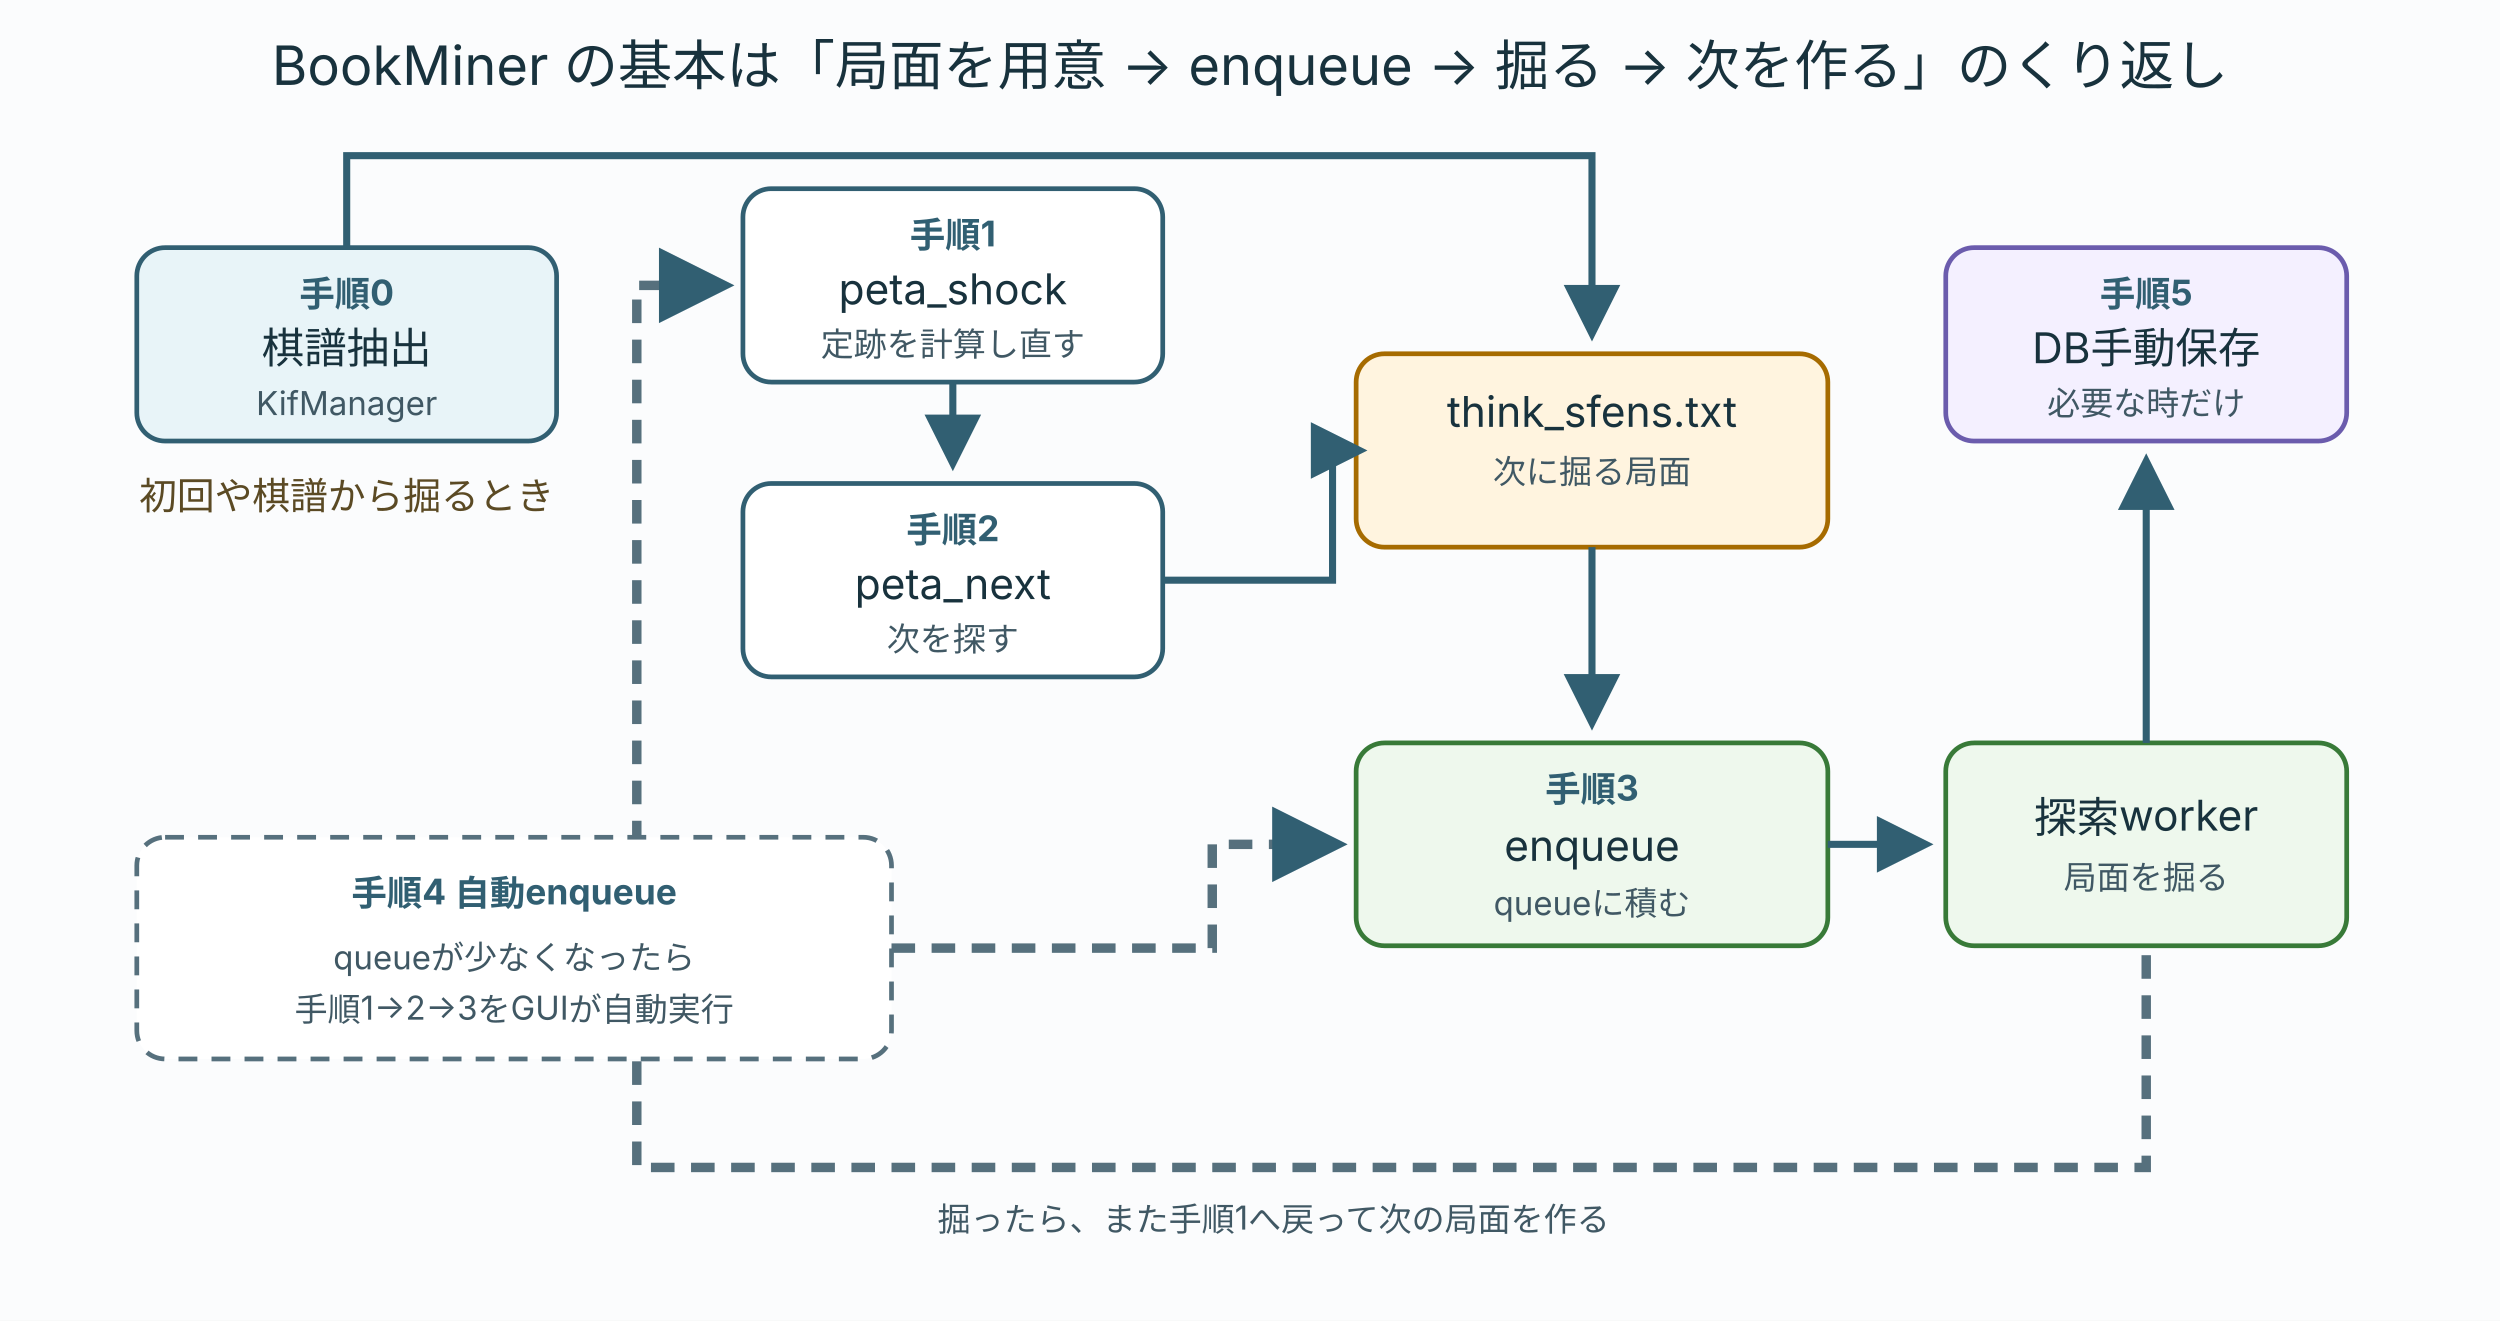
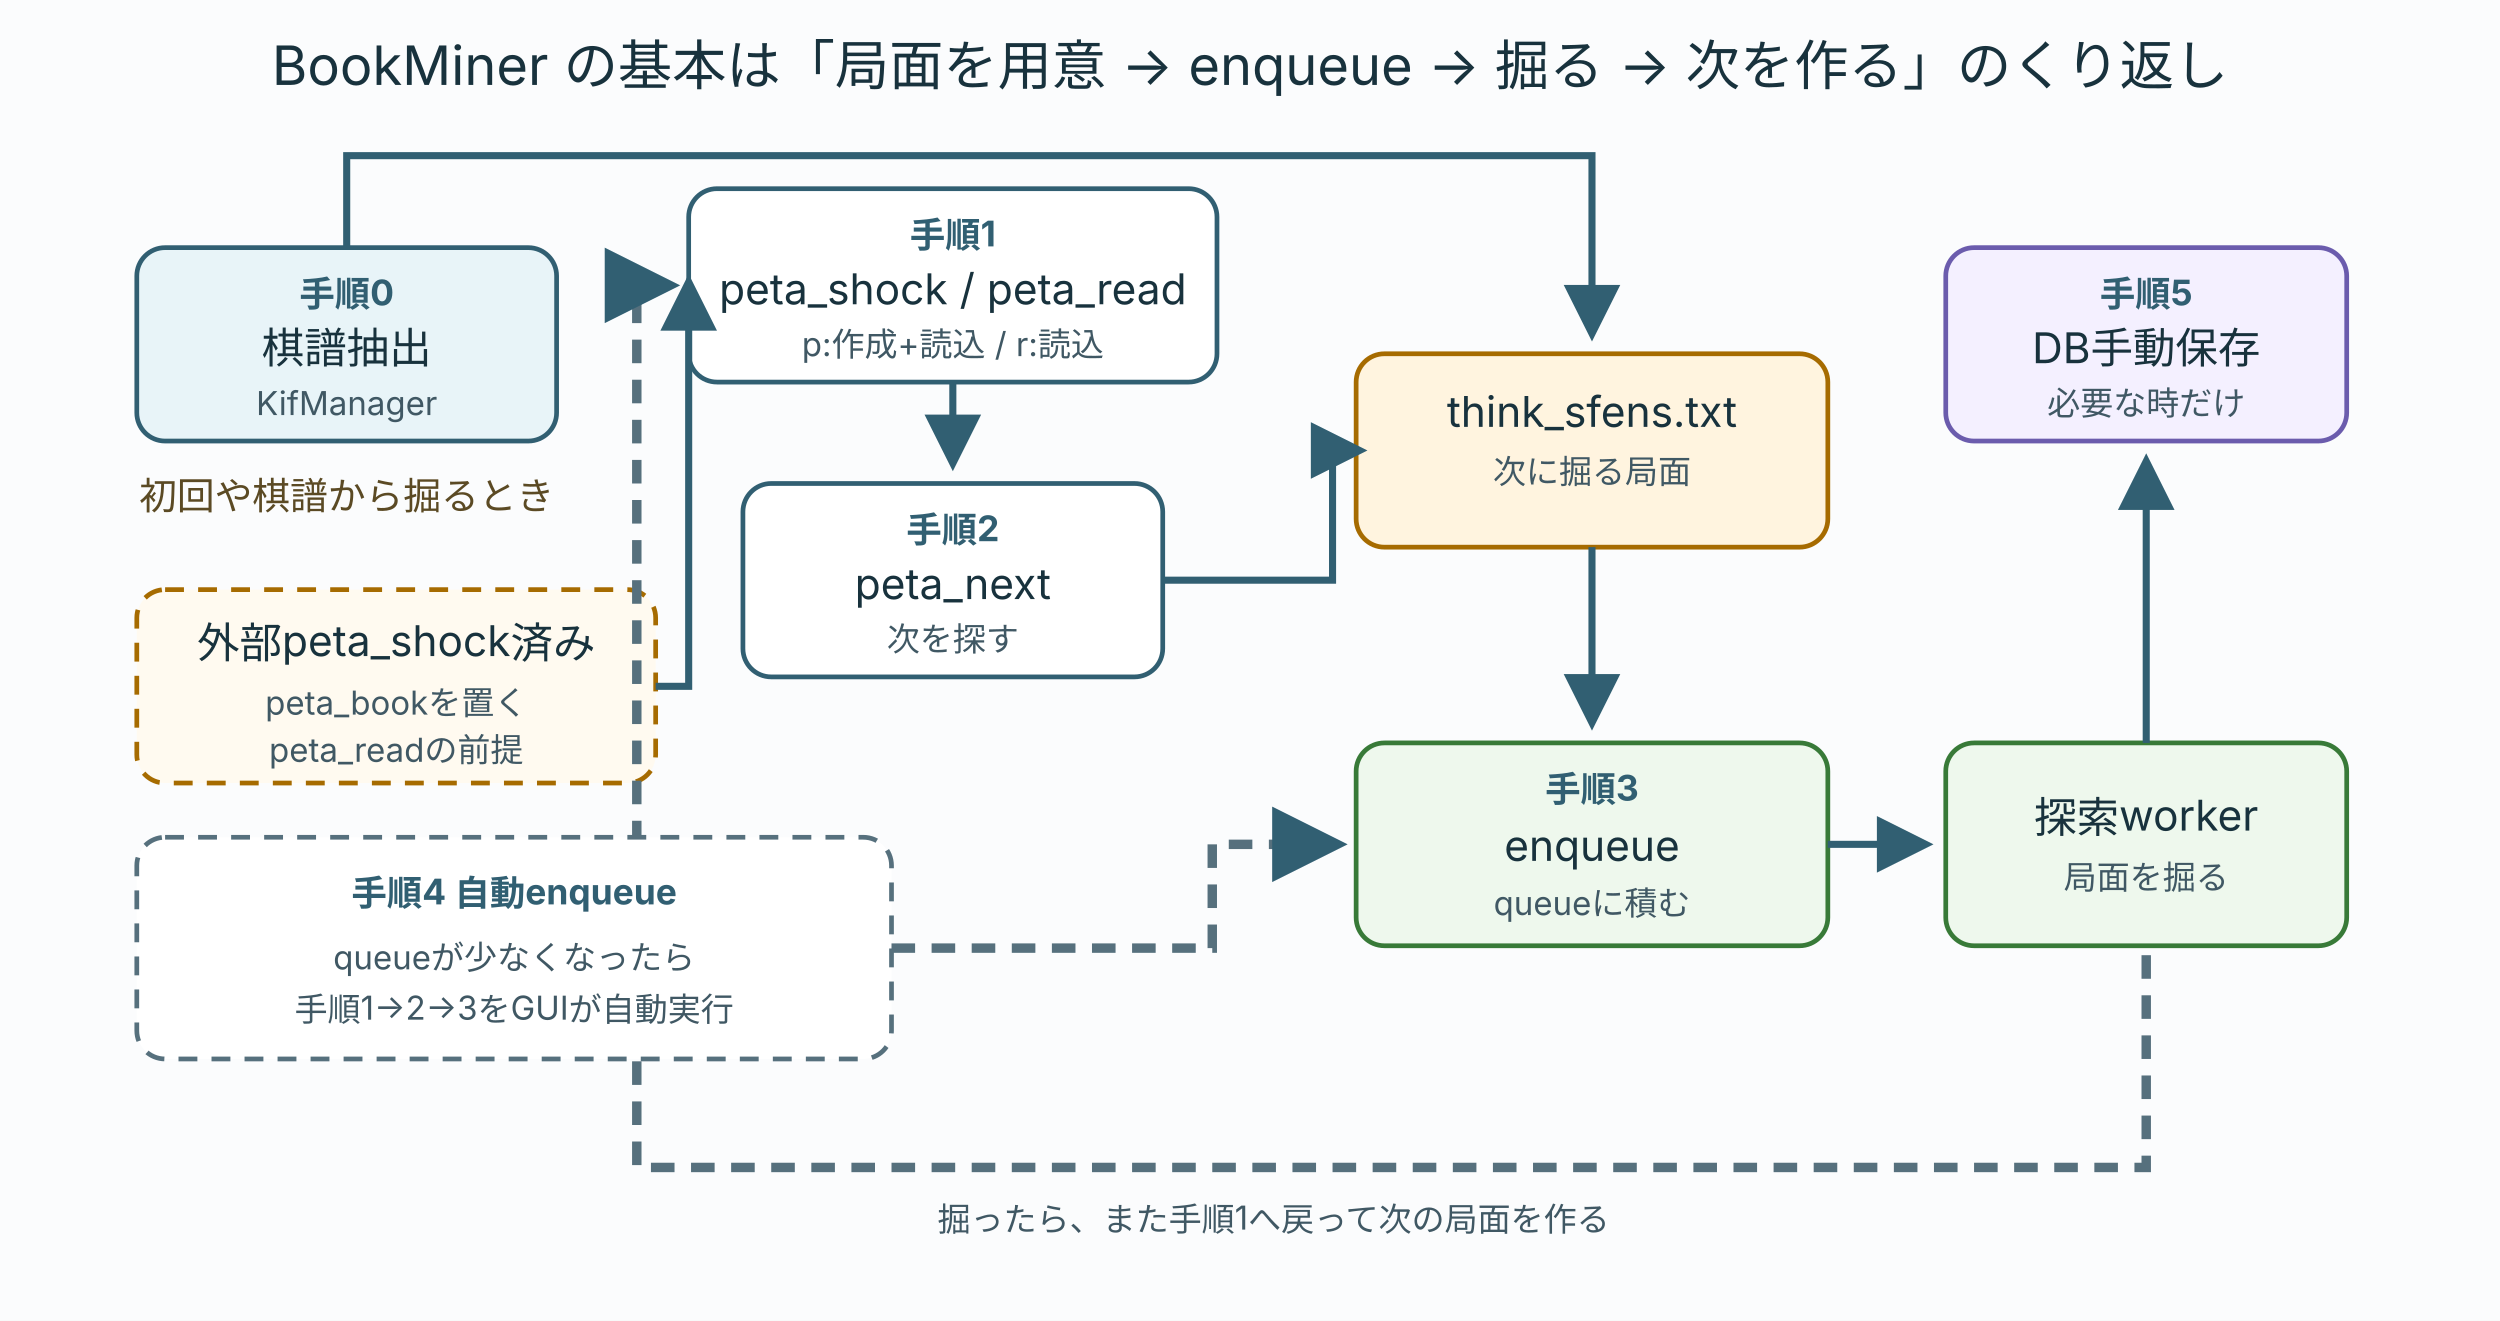
<svg xmlns="http://www.w3.org/2000/svg" width="1060" height="560" viewBox="0 0 1060 560" role="img" aria-labelledby="title desc">
  <defs>
    <marker id="arrow" viewBox="0 0 10 10" refX="8" refY="5" markerWidth="8" markerHeight="8" orient="auto-start-reverse">
      <path d="M 0 0 L 10 5 L 0 10 z" fill="#315f72" />
    </marker>
    <style>
      .bg { fill: #fbfcfd; }
      .box { fill: #ffffff; stroke: #315f72; stroke-width: 2; rx: 12; }
      .alt { fill: #e8f4f8; }
      .main { fill: #eef8ed; stroke: #387a38; }
      .file { fill: #fff4df; stroke: #a66b00; }
      .save { fill: #f4f0ff; stroke: #6b5cad; }
+       .external { fill: #fffaf0; stroke: #a66b00; stroke-dasharray: 8 6; }
      .line { stroke: #315f72; stroke-width: 3; fill: none; marker-end: url(#arrow); }
      .loop { stroke: #56707d; stroke-width: 4; fill: none; marker-end: url(#arrow); stroke-dasharray: 10 7; }
      .text { font-family: -apple-system, BlinkMacSystemFont, "Segoe UI", sans-serif; fill: #18323d; font-size: 18px; text-anchor: middle; }
      .small { font-size: 14px; fill: #405864; }
      .step { font-size: 15px; font-weight: 700; fill: #315f72; }
      .note { font-size: 16px; fill: #5b4a24; }
    </style>
  </defs>
  <rect class="bg" x="0" y="0" width="1060" height="560" />
  <text class="text" x="530" y="36" style="font-size:23px">BookMiner の基本は「局面を用意 → enqueue → 掘る → 次を作る」のくり返し</text>
  <rect class="box alt" x="58" y="105" width="178" height="82" />
  <text class="text step" x="147" y="130">手順0</text>
  <text class="text" x="147" y="154">棋譜抽出</text>
  <text class="text small" x="147" y="176">KifManager</text>
-   <rect class="box" x="315" y="80" width="178" height="82" />
+   <rect class="box" x="292" y="80" width="224" height="82" />
  <text class="text step" x="404" y="105">手順1</text>
-   <text class="text" x="404" y="129">peta_shock</text>
-   <text class="text small" x="404" y="151">定跡を計算し直す</text>
+   <text class="text" x="404" y="129">peta_shock / peta_read</text>
+   <text class="text small" x="404" y="151">p:作成+読込 / r:読込</text>
  <rect class="box" x="315" y="205" width="178" height="82" />
  <text class="text step" x="404" y="230">手順2</text>
  <text class="text" x="404" y="254">peta_next</text>
  <text class="text small" x="404" y="276">次を探す</text>
  <rect class="box file" x="575" y="150" width="200" height="82" />
  <text class="text" x="675" y="181">think_sfens.txt</text>
  <text class="text small" x="675" y="205">次に掘る局面</text>
  <rect class="box main" x="575" y="315" width="200" height="86" />
  <text class="text step" x="675" y="340">手順3</text>
  <text class="text" x="675" y="365">enqueue</text>
  <text class="text small" x="675" y="388">queueに積む</text>
  <rect class="box main" x="825" y="315" width="170" height="86" />
  <text class="text" x="910" y="353">探索worker</text>
  <text class="text small" x="910" y="377">局面を掘る</text>
  <rect class="box save" x="825" y="105" width="170" height="82" />
  <text class="text step" x="910" y="130">手順5</text>
  <text class="text" x="910" y="154">DB手動保存</text>
  <text class="text small" x="910" y="176">必要な時だけ</text>
  <path class="line" d="M 147 105 V 66 H 675 V 140" />
  <text class="text note" x="147" y="216">初回や棋譜から掘るとき</text>
  <path class="line" d="M 404 162 V 195" />
  <path class="line" d="M 493 246 H 565 V 191 H 575" />
  <path class="line" d="M 675 232 V 305" />
  <path class="line" d="M 775 358 H 815" />
-   <path class="loop" d="M 910 405 V 495 H 270 V 121 H 305" />
+   <rect class="box external" x="58" y="250" width="220" height="82" />
+   <text class="text" x="168" y="279">外部peta_shock済み</text>
+   <text class="text small" x="168" y="303">peta_bookを置く</text>
+   <text class="text small" x="168" y="323">peta_readの前提</text>
+   <path class="line" d="M 278 291 H 292 V 121" />
+   <path class="loop" d="M 910 405 V 495 H 270 V 121 H 282" />
  <text class="text small" x="540" y="522">掘ったら、また手順1へ戻って次の局面を作る</text>
  <path class="line" d="M 910 315 V 197" />
  <rect x="58" y="355" width="320" height="94" rx="12" fill="#ffffff" stroke="#56707d" stroke-width="2" stroke-dasharray="8 6" />
  <text class="text step" x="218" y="384">手順4 自動enqueue</text>
  <text class="text small" x="218" y="411">queueが少なくなったら</text>
  <text class="text small" x="218" y="433">手順1→2→3をGUIが自動実行</text>
  <path class="loop" d="M 378 402 H 514 V 358 H 565" />
</svg>
